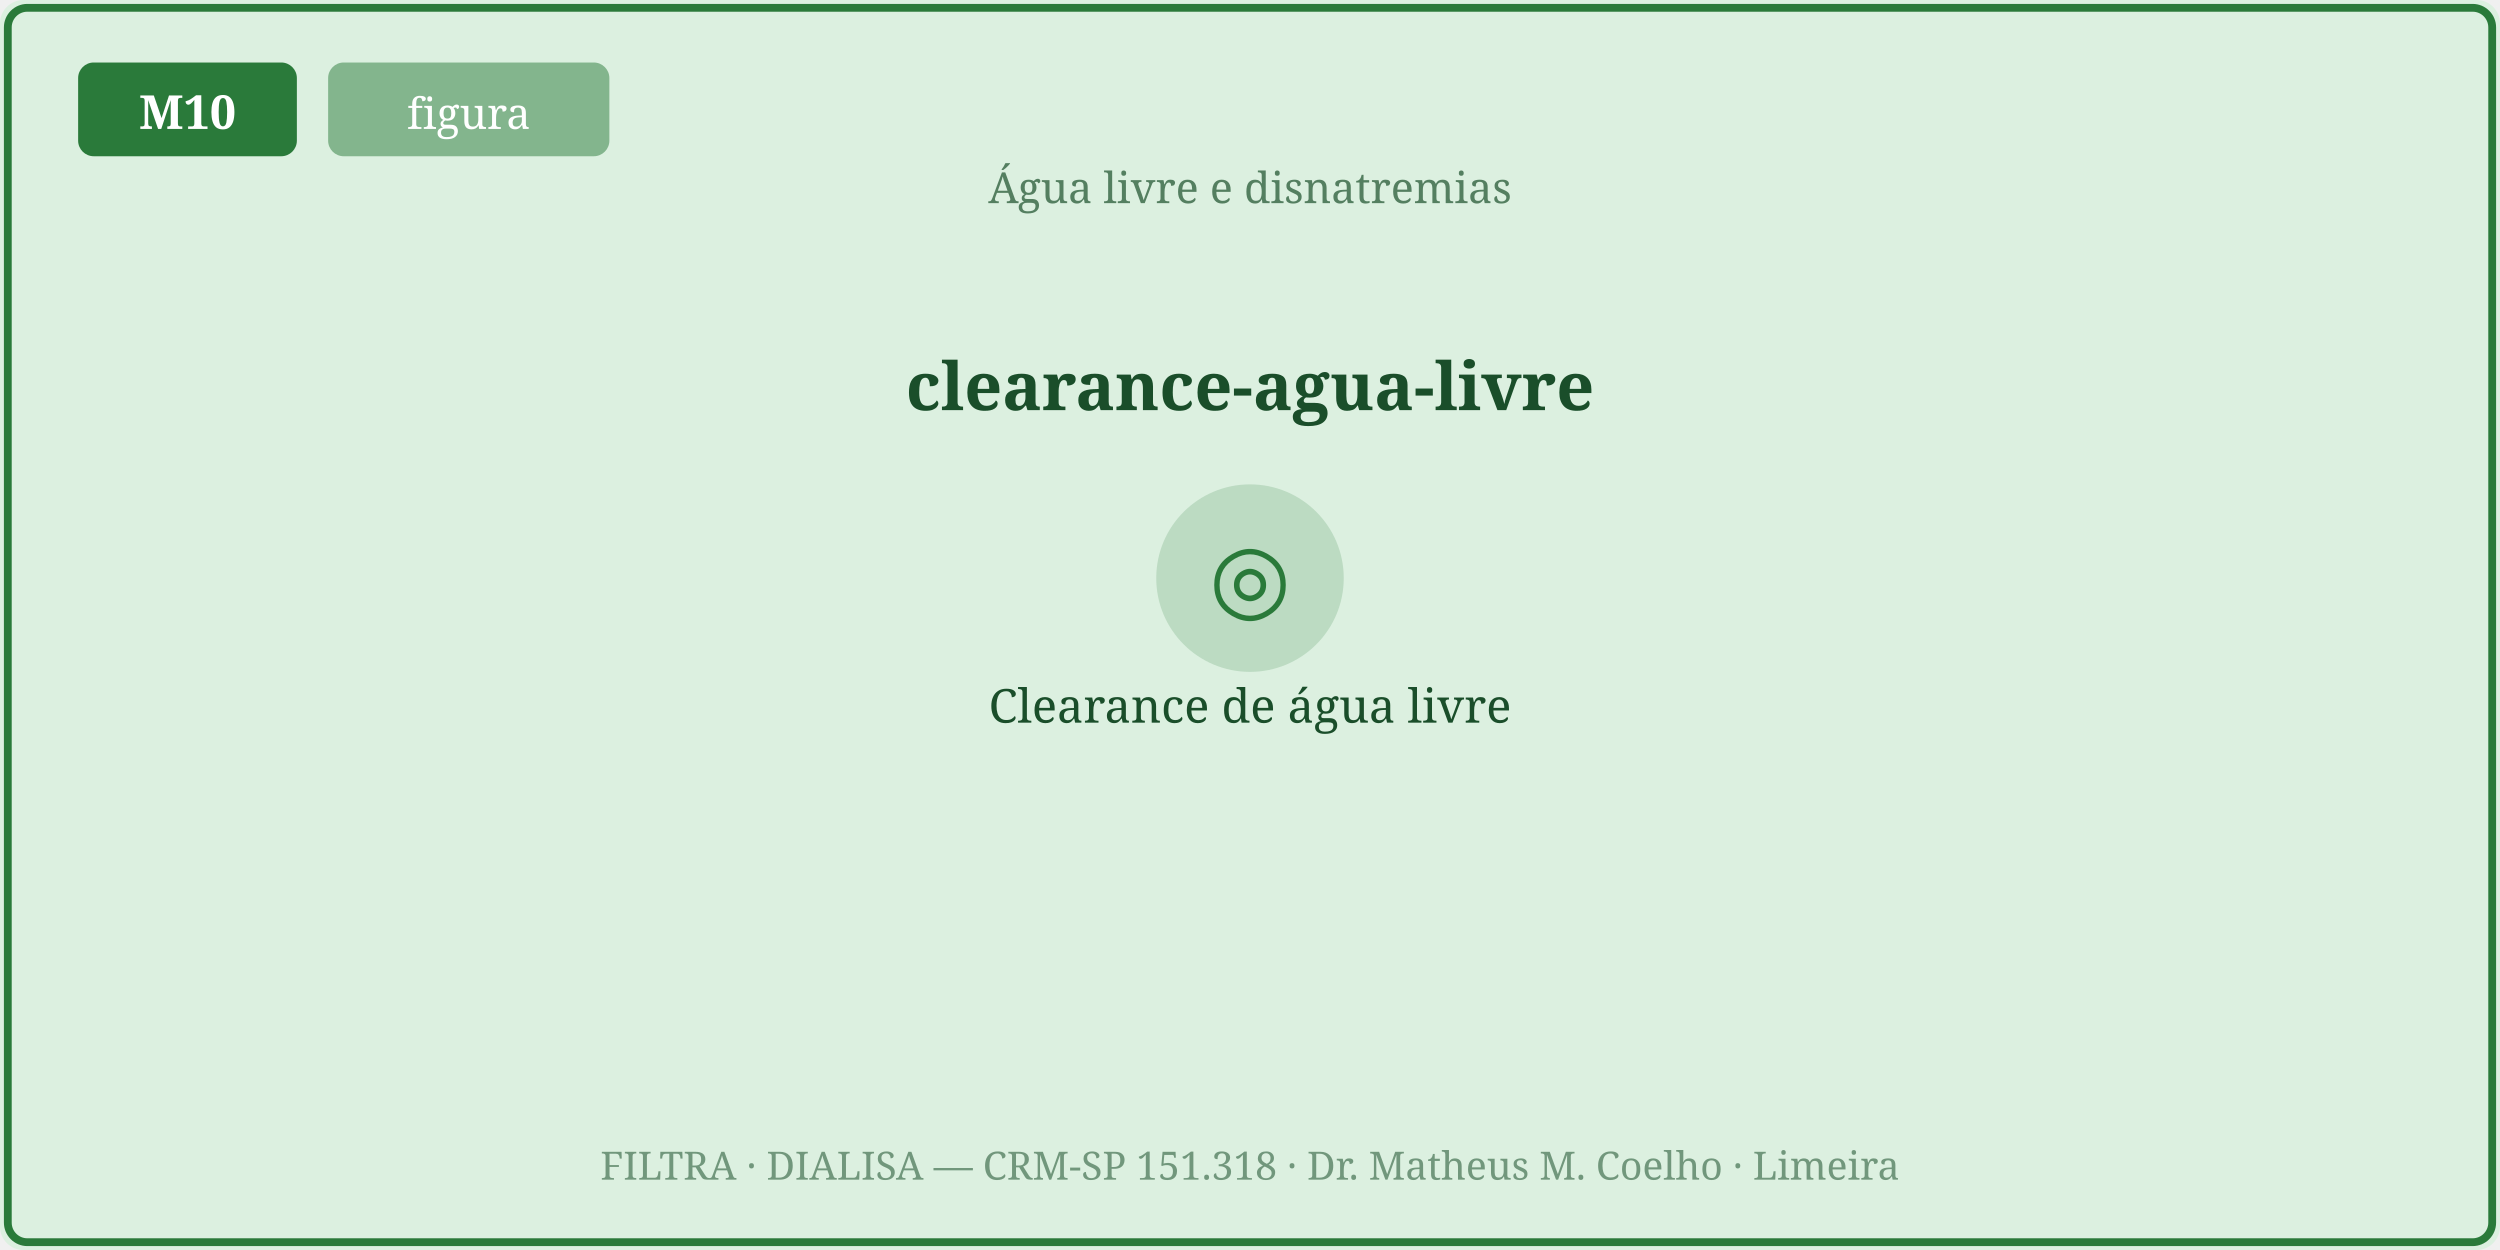
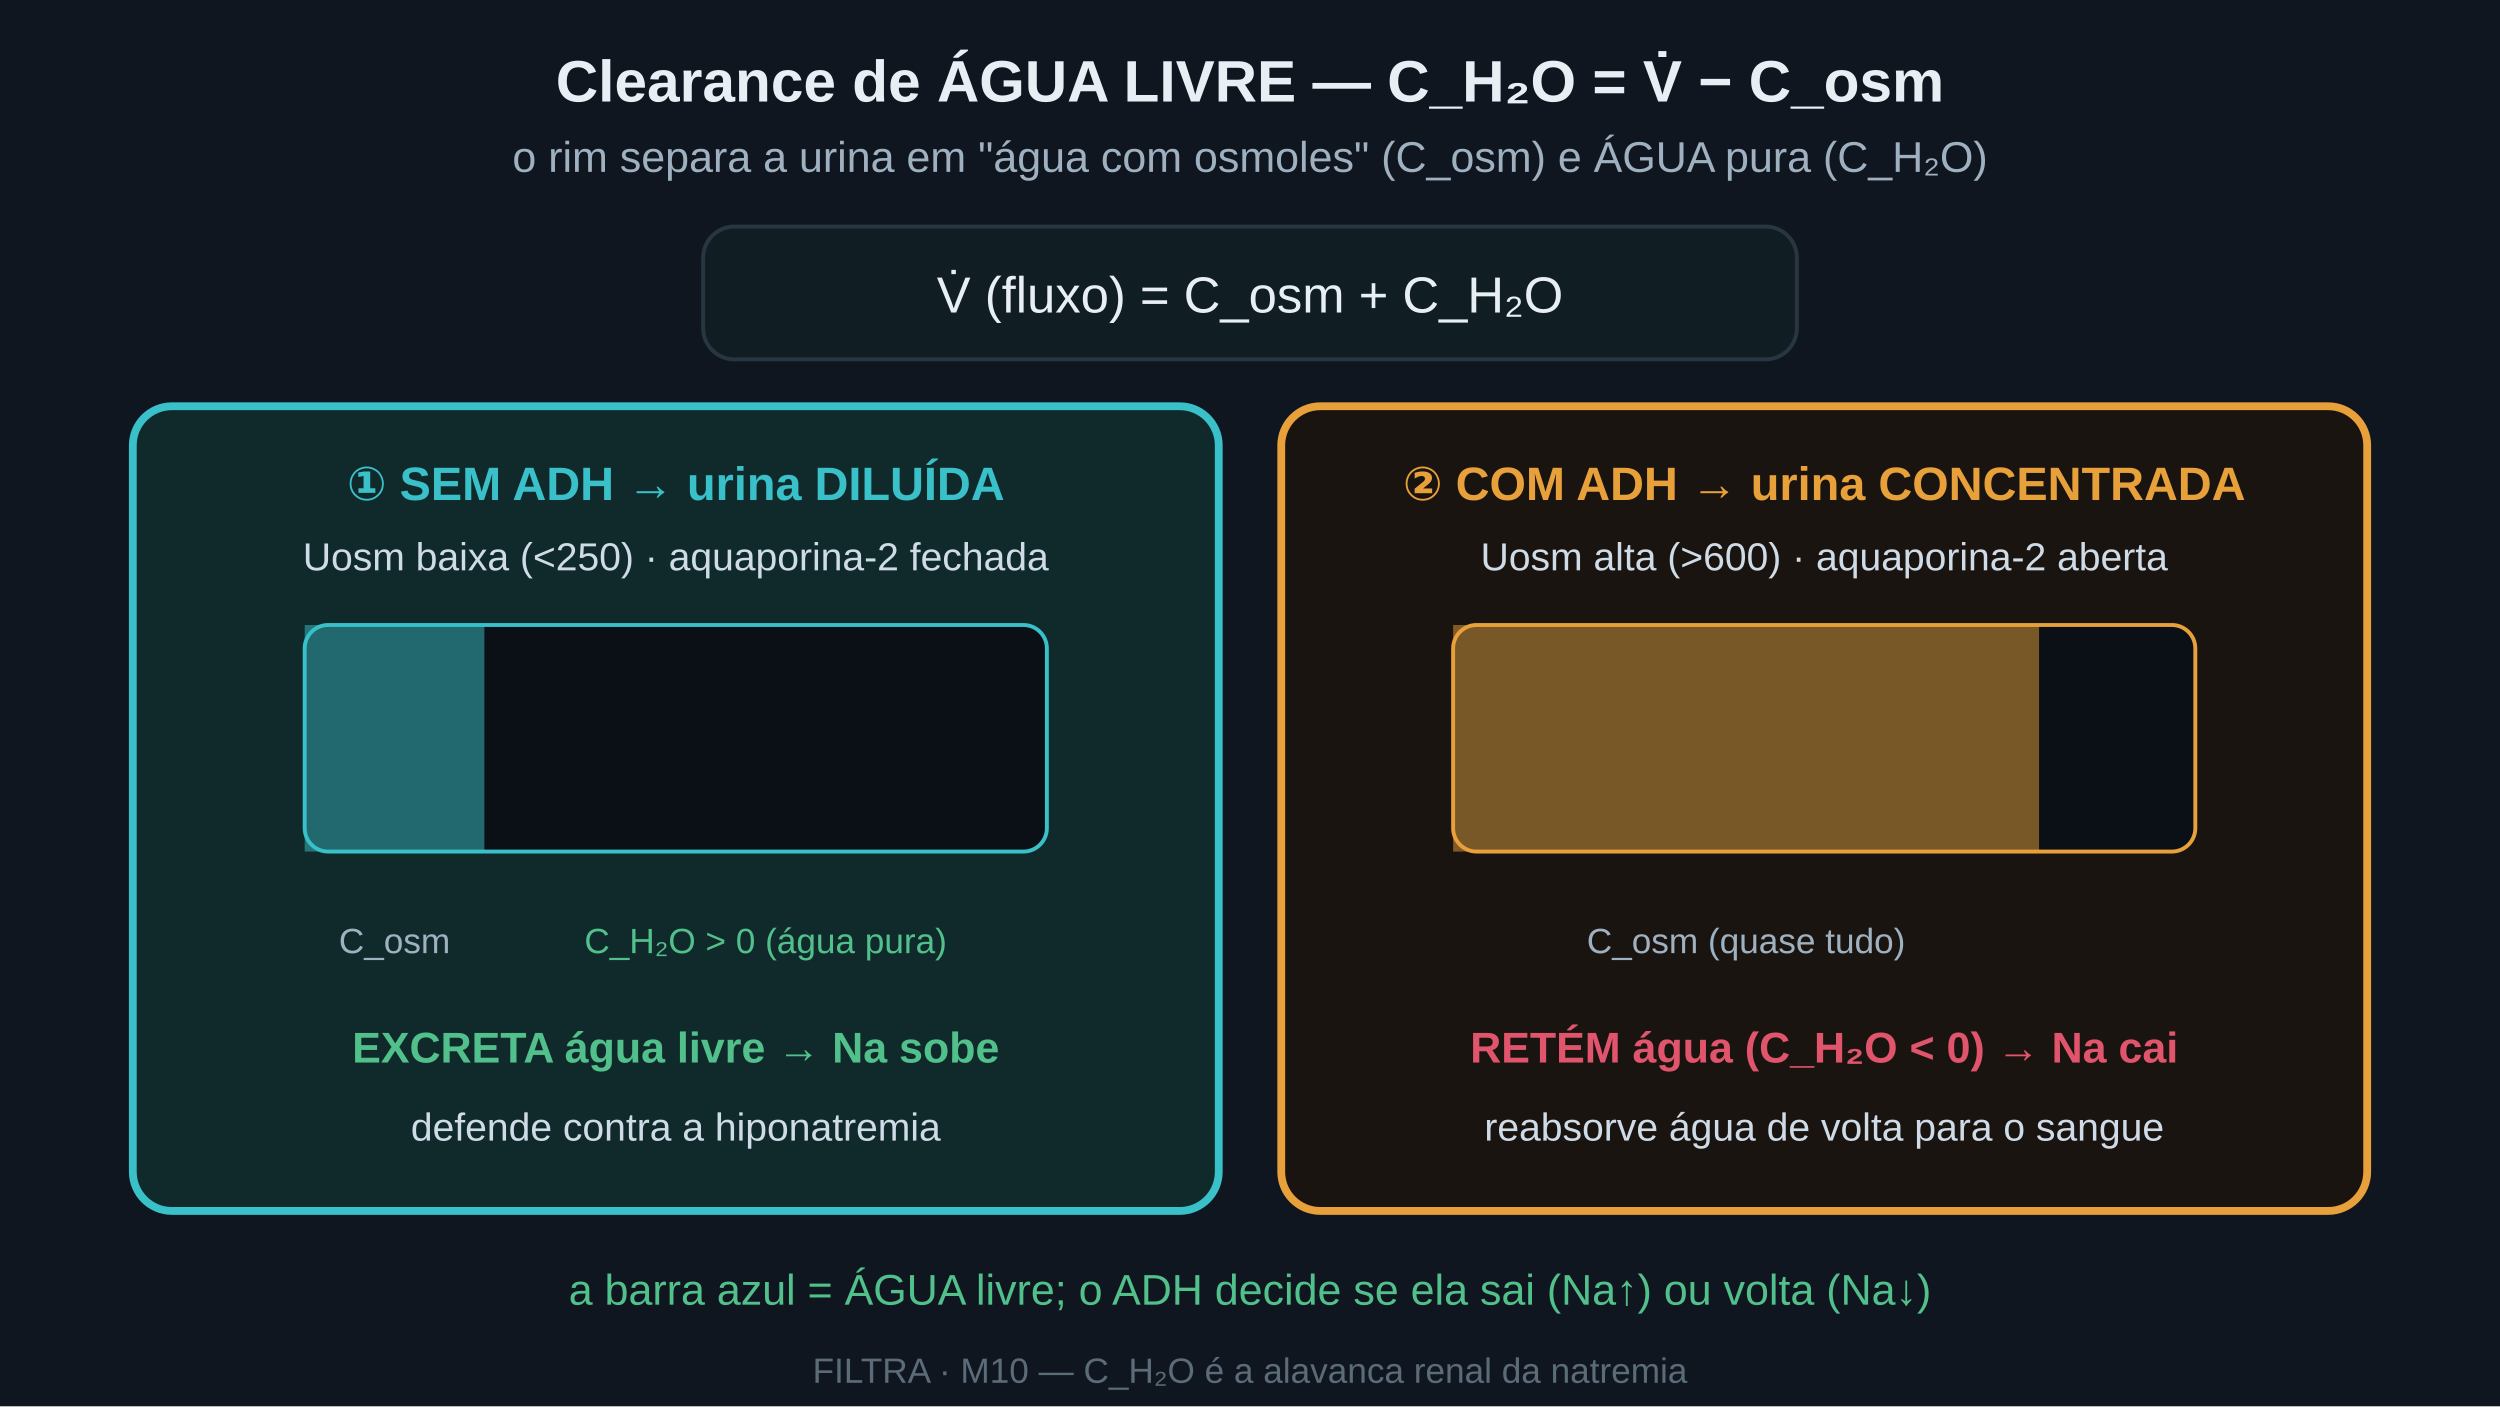
- <svg xmlns="http://www.w3.org/2000/svg" viewBox="0 0 640 320" font-family="Georgia,serif">
-   <rect width="640" height="320" fill="#dcf0e0" rx="6" />
-   <rect x="2" y="2" width="636" height="316" rx="5" fill="none" stroke="#2a7a3a" stroke-width="2" />
-   <rect x="20" y="16" width="56" height="24" rx="4" fill="#2a7a3a" />
-   <text x="48" y="33" text-anchor="middle" font-size="12" font-weight="bold" fill="white">M10</text>
-   <rect x="84" y="16" width="72" height="24" rx="4" fill="#2a7a3a" opacity="0.5" />
-   <text x="120" y="33" text-anchor="middle" font-size="11" fill="white">figura</text>
-   <text x="320" y="52" text-anchor="middle" font-size="11" fill="#1a4e2a" opacity="0.7">Água livre e disnatremias</text>
-   <text x="320" y="105" text-anchor="middle" font-size="17" font-weight="bold" fill="#1a4e2a">clearance-agua-livre</text>
-   <circle cx="320" cy="148" r="24" fill="#2a7a3a" opacity="0.18" />
-   <text x="320" y="156" text-anchor="middle" font-size="24" fill="#2a7a3a">◎</text>
-   <text x="320" y="185" text-anchor="middle" font-size="12" fill="#1a4e2a">Clearance de água livre</text>
-   <text x="320" y="302" text-anchor="middle" font-size="10" fill="#1a4e2a" opacity="0.55">FILTRA · DIALISA — CRM-SP 151.318 · Dr. Matheus M. Coelho · Limeira</text>
+ <svg xmlns="http://www.w3.org/2000/svg" viewBox="0 0 640 360" font-family="system-ui,Segoe UI,Arial,sans-serif">
+   <rect width="640" height="360" fill="#0f1620" />
+   <text x="320" y="26" text-anchor="middle" font-size="15" font-weight="700" fill="#e7eef4">Clearance de ÁGUA LIVRE — C_H₂O = V̇ − C_osm</text>
+   <text x="320" y="44" text-anchor="middle" font-size="11" fill="#9fb1c0">o rim separa a urina em "água com osmoles" (C_osm) e ÁGUA pura (C_H₂O)</text>
+   <rect x="180" y="58" width="280" height="34" rx="8" fill="#101d22" stroke="#283642" />
+   <text x="320" y="80" text-anchor="middle" font-size="13" fill="#e7eef4">V̇ (fluxo) = C_osm + C_H₂O</text>
+   <rect x="34" y="104" width="278" height="206" rx="10" fill="#102a2c" stroke="#39c0c8" stroke-width="2" />
+   <text x="173" y="128" text-anchor="middle" font-size="12" font-weight="700" fill="#39c0c8">① SEM ADH → urina DILUÍDA</text>
+   <text x="173" y="146" text-anchor="middle" font-size="10" fill="#cfdbe6">Uosm baixa (&lt;250) · aquaporina-2 fechada</text>
+   <rect x="78" y="160" width="190" height="58" rx="6" fill="#0a1016" stroke="#39c0c8" />
+   <rect x="78" y="160" width="46" height="58" fill="#39c0c8" fill-opacity="0.5" />
+   <text x="101" y="244" text-anchor="middle" font-size="9" fill="#9fb1c0">C_osm</text>
+   <text x="196" y="244" text-anchor="middle" font-size="9" fill="#52c08a">C_H₂O &gt; 0 (água pura)</text>
+   <text x="173" y="272" text-anchor="middle" font-size="11" font-weight="700" fill="#52c08a">EXCRETA água livre → Na sobe</text>
+   <text x="173" y="292" text-anchor="middle" font-size="10" fill="#cfdbe6">defende contra a hiponatremia</text>
+   <rect x="328" y="104" width="278" height="206" rx="10" fill="#1a1410" stroke="#e8a13a" stroke-width="2" />
+   <text x="467" y="128" text-anchor="middle" font-size="12" font-weight="700" fill="#e8a13a">② COM ADH → urina CONCENTRADA</text>
+   <text x="467" y="146" text-anchor="middle" font-size="10" fill="#cfdbe6">Uosm alta (&gt;600) · aquaporina-2 aberta</text>
+   <rect x="372" y="160" width="190" height="58" rx="6" fill="#0a1016" stroke="#e8a13a" />
+   <rect x="372" y="160" width="150" height="58" fill="#e8a13a" fill-opacity="0.5" />
+   <text x="447" y="244" text-anchor="middle" font-size="9" fill="#9fb1c0">C_osm (quase tudo)</text>
+   <text x="467" y="272" text-anchor="middle" font-size="11" font-weight="700" fill="#e0556b">RETÉM água (C_H₂O &lt; 0) → Na cai</text>
+   <text x="467" y="292" text-anchor="middle" font-size="10" fill="#cfdbe6">reabsorve água de volta para o sangue</text>
+   <text x="320" y="334" text-anchor="middle" font-size="11" fill="#52c08a">a barra azul = ÁGUA livre; o ADH decide se ela sai (Na↑) ou volta (Na↓)</text>
+   <text x="320" y="354" text-anchor="middle" font-size="9" fill="#5b6b78">FILTRA · M10 — C_H₂O é a alavanca renal da natremia</text>
</svg>
